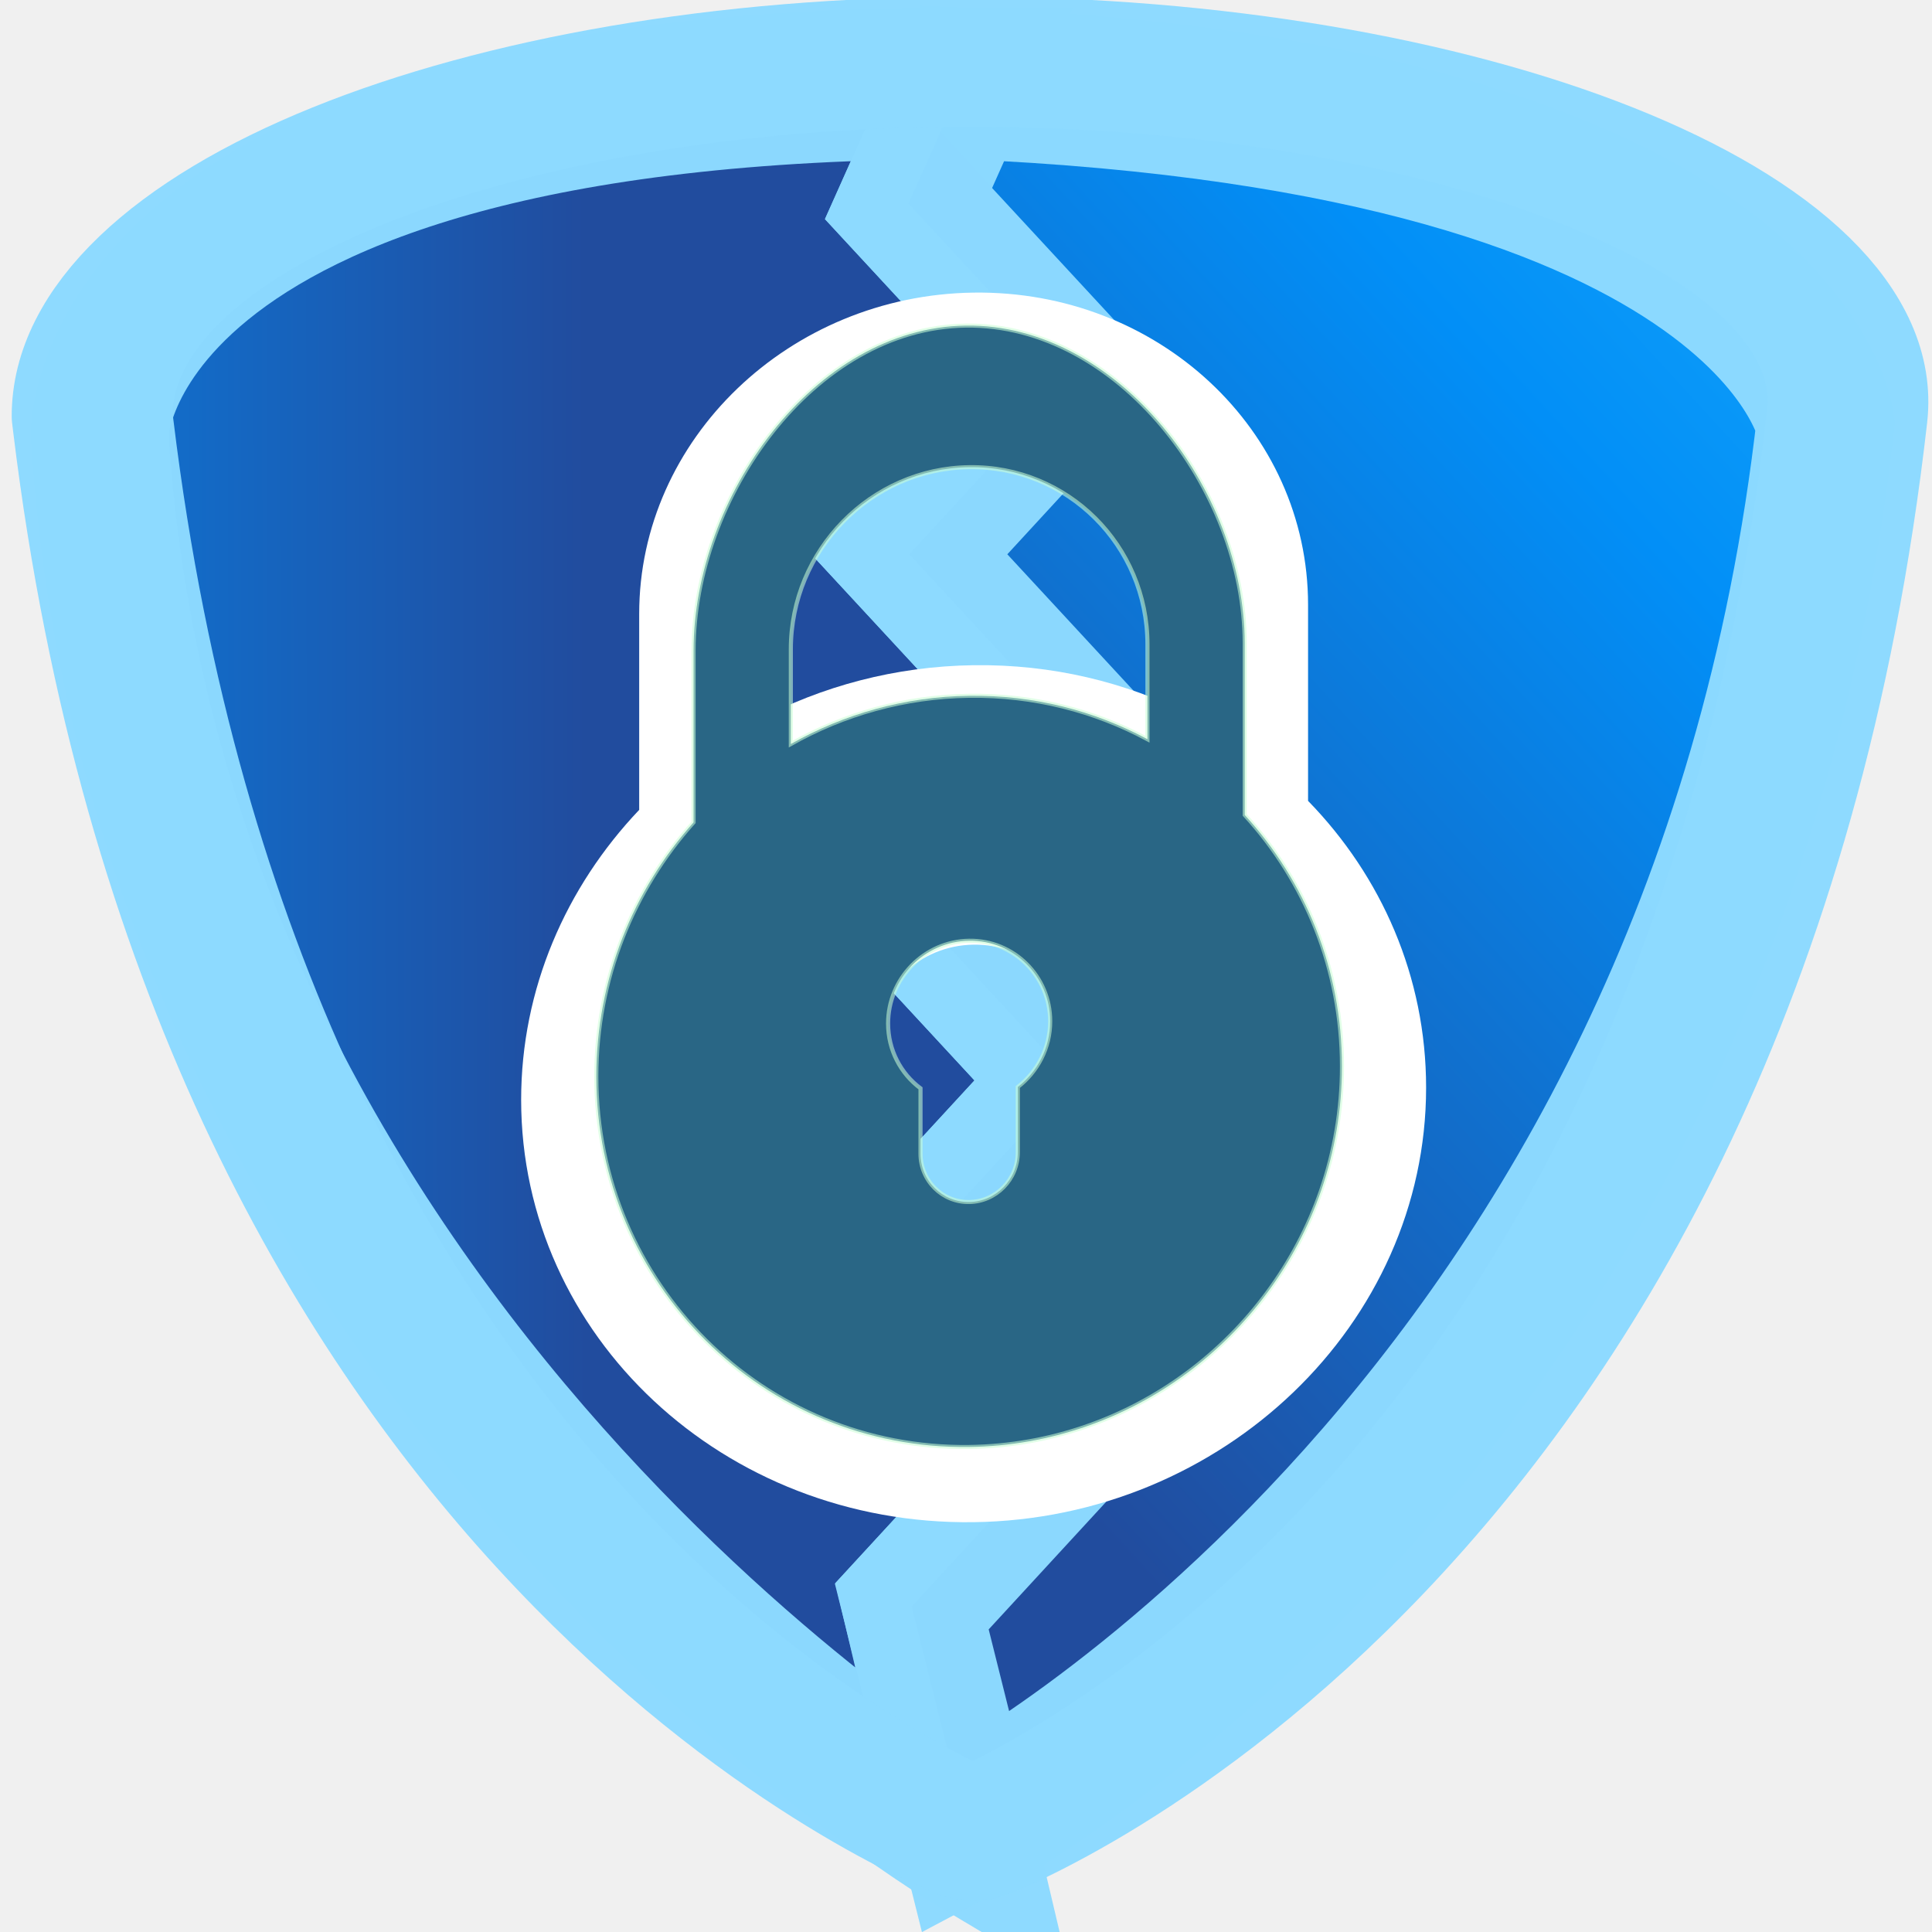
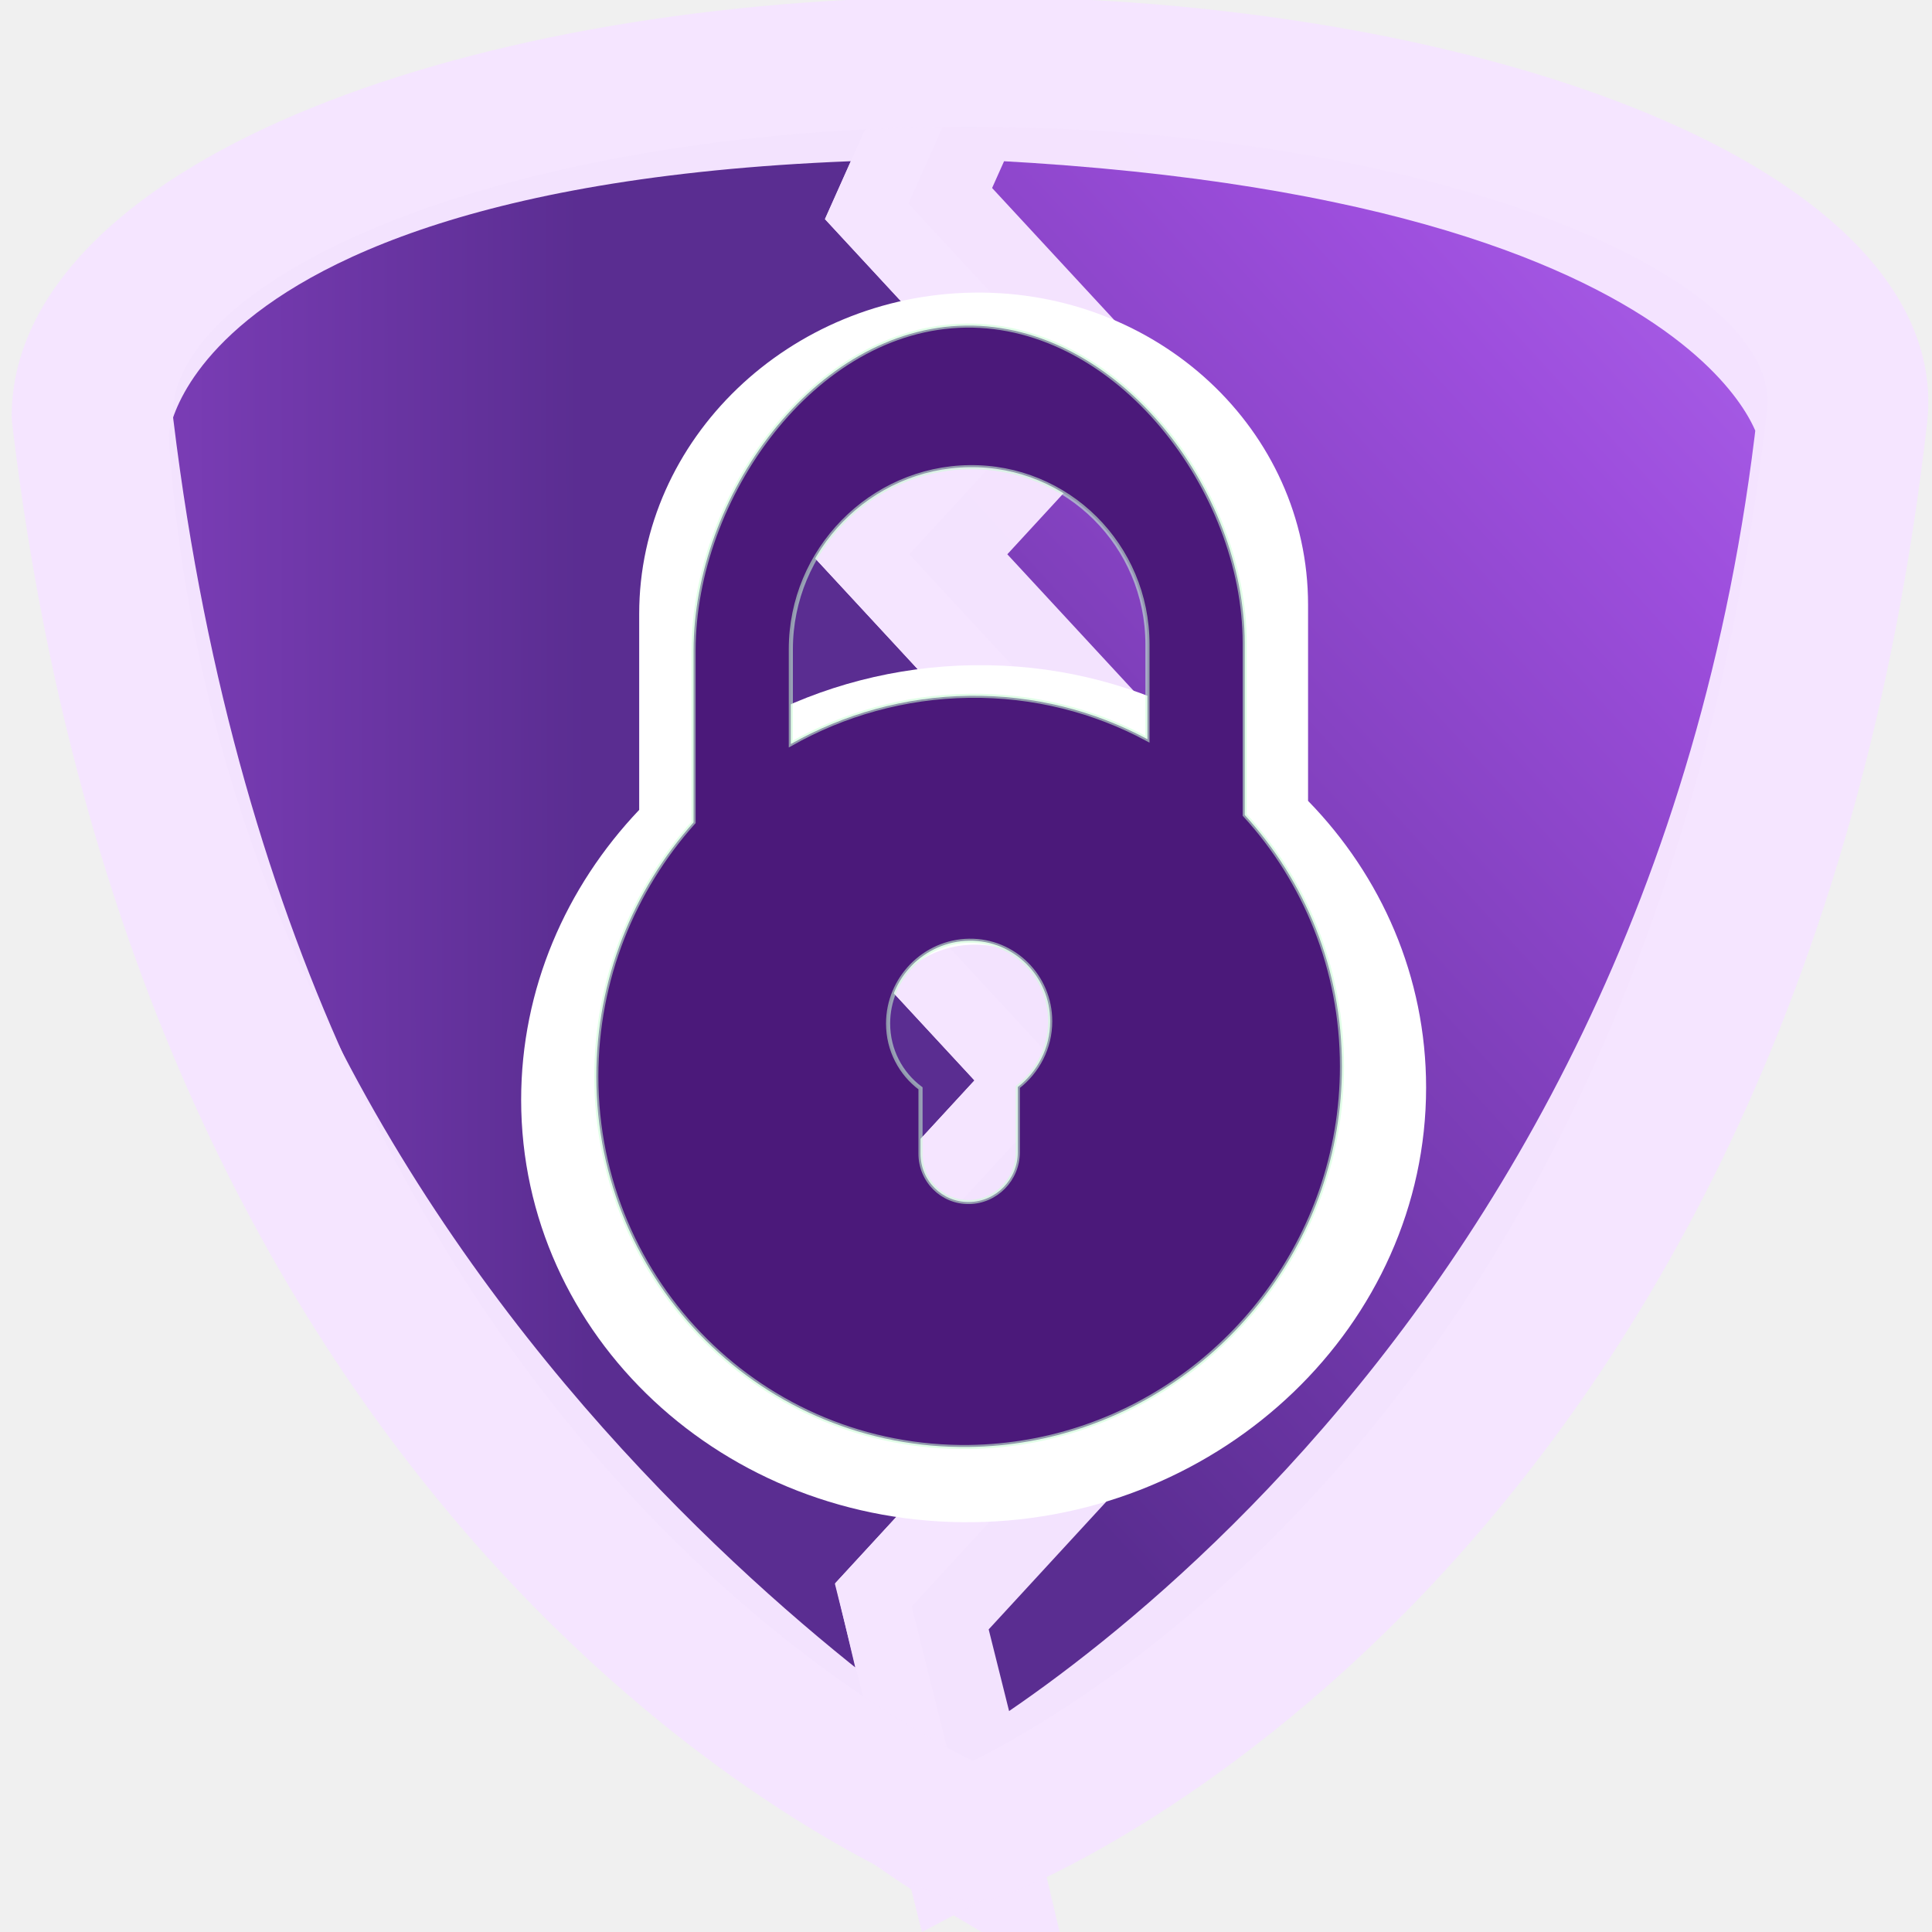
<svg xmlns="http://www.w3.org/2000/svg" xmlns:ns1="https://boxy-svg.com" xmlns:xlink="http://www.w3.org/1999/xlink" id="emoji" viewBox="0 0 72 72" version="1.1">
  <defs id="defs4">
    <linearGradient id="gradient-1" ns1:pinned="true">
-       <stop offset="0" style="stop-color: rgba(79, 231, 255, 0.98);" id="stop1" />
-       <stop offset="0.295" style="stop-color: rgb(41, 189, 251);" id="stop2" />
-       <stop offset="0.614" style="stop-color: rgb(2, 143, 247);" id="stop3" />
-       <stop offset="1" style="stop-color: rgb(33, 76, 158);" id="stop4" />
+       <stop offset="0" style="stop-color: rgba(245, 229, 255, 0.98);" id="stop1" />
+       <stop offset="0.295" style="stop-color: rgb(195, 136, 255);" id="stop2" />
+       <stop offset="0.614" style="stop-color: rgb(157, 78, 221);" id="stop3" />
+       <stop offset="1" style="stop-color: rgb(90, 45, 145);" id="stop4" />
    </linearGradient>
    <radialGradient gradientUnits="userSpaceOnUse" cx="13.947" cy="59.074" r="21.194" id="gradient-1-3" gradientTransform="matrix(9.450373, -10.58197, 1.246667, 1.11004, -190.8894, 144.7098)" xlink:href="#gradient-1" />
    <linearGradient id="gradient-1-0" gradientUnits="userSpaceOnUse" x1="47.335" y1="-13.946" x2="50.441" y2="54.806" gradientTransform="matrix(0.672715,0.739902,-0.833751,0.758042,62.20315,-24.06066)" xlink:href="#gradient-1" />
    <linearGradient id="gradient-1-1" gradientUnits="userSpaceOnUse" x1="27.672" y1="8.795" x2="27.672" y2="55.132" gradientTransform="matrix(9.44e-4,-1,1.422324,0.001342,-50.7697,82.72998)" xlink:href="#gradient-1" />
    <linearGradient id="linearGradient10" ns1:pinned="true">
-       <stop offset="0" style="stop-color: rgba(79, 231, 255, 0.98);" id="stop7" />
-       <stop offset="0" style="stop-color: rgb(41, 189, 251);" id="stop8" />
-       <stop offset="1" style="stop-color: rgb(2, 143, 247);" id="stop9" />
-       <stop offset="1" style="stop-color: rgb(33, 76, 158);" id="stop10" />
+       <stop offset="0" style="stop-color: rgba(245, 229, 255, 0.98);" id="stop7" />
+       <stop offset="0" style="stop-color: rgb(195, 136, 255);" id="stop8" />
+       <stop offset="1" style="stop-color: rgb(157, 78, 221);" id="stop9" />
+       <stop offset="1" style="stop-color: rgb(90, 45, 145);" id="stop10" />
    </linearGradient>
    <linearGradient id="linearGradient18">
      <stop offset="0" style="stop-color:#ffffff;stop-opacity:1;" id="stop21" />
-       <stop offset="0.521" style="stop-color: rgb(41, 189, 251);" id="stop22" />
-       <stop offset="0.722" style="stop-color: rgb(2, 143, 247);" id="stop23" />
-       <stop offset="1" style="stop-color: rgb(33, 76, 158);" id="stop24" />
+       <stop offset="0.521" style="stop-color: rgb(195, 136, 255);" id="stop22" />
+       <stop offset="0.722" style="stop-color: rgb(157, 78, 221);" id="stop23" />
+       <stop offset="1" style="stop-color: rgb(90, 45, 145);" id="stop24" />
    </linearGradient>
  </defs>
  <g id="line" transform="matrix(1, 0, 0, 1, -1.876603, -8.393773)">
    <g style="transform-origin: 90.872px 59.066px;" transform="matrix(-0.993524, -0.987124, 0.77034, -0.799642, 9.273389, 15.10912)" id="g7">
      </g>
  </g>
-   <g transform="matrix(1.279805,0,0.00326596,1.410413,-106.5806,36.90151)" id="g10" style="stroke:#8dd9ff;stroke-opacity:0.987">
-     <g id="color" transform="translate(72.68849,-32.75496)" style="stroke:#8dd9ff;stroke-opacity:0.987">
-       <path d="m 37.099,11.97 4.714,4.634 -4.714,4.633 4.714,4.634 -4.714,4.634 4.714,4.634 -4.714,4.633 4.714,4.634 -4.714,4.634 1.571,6.092 c 0,0 -23.567,-12.742 -25.139,-37.069 0,0 0,-9.268 25.139,-9.268 z" style="fill:url(#gradient-1-1);stroke:#8dd9ff;stroke-width:4px;stroke-opacity:0.987" stroke="none" id="path8" />
-       <path d="m 38.67,8.795 -1.571,3.175 4.714,4.634 -4.714,4.633 4.714,4.634 -4.714,4.634 4.714,4.634 -4.714,4.633 4.714,4.634 -4.714,4.634 1.573,5.766 c 0,0 21.752,-10.378 25.111,-37.028 0,0 -1.309,-8.074 -25.113,-8.983 z" style="fill:url(#gradient-1-0);stroke:#8dd9ff;stroke-width:4px;stroke-opacity:0.987" stroke="none" id="path9" />
+   <g transform="matrix(1.279805,0,0.00326596,1.410413,-106.5806,36.90151)" id="g10" style="stroke:#f5e5ff;stroke-opacity:0.987">
+     <g id="color" transform="translate(72.68849,-32.75496)" style="stroke:#f5e5ff;stroke-opacity:0.987">
+       <path d="m 37.099,11.97 4.714,4.634 -4.714,4.633 4.714,4.634 -4.714,4.634 4.714,4.634 -4.714,4.633 4.714,4.634 -4.714,4.634 1.571,6.092 c 0,0 -23.567,-12.742 -25.139,-37.069 0,0 0,-9.268 25.139,-9.268 z" style="fill:url(#gradient-1-1);stroke:#f5e5ff;stroke-width:4px;stroke-opacity:0.987" stroke="none" id="path8" />
+       <path d="m 38.67,8.795 -1.571,3.175 4.714,4.634 -4.714,4.633 4.714,4.634 -4.714,4.634 4.714,4.634 -4.714,4.633 4.714,4.634 -4.714,4.634 1.573,5.766 c 0,0 21.752,-10.378 25.111,-37.028 0,0 -1.309,-8.074 -25.113,-8.983 z" style="fill:url(#gradient-1-0);stroke:#f5e5ff;stroke-width:4px;stroke-opacity:0.987" stroke="none" id="path9" />
    </g>
-     <g id="g-2" transform="matrix(1.598683,0,0,1.173107,53.99572,-42.04496)" style="stroke:#8dd9ff;stroke-opacity:0.987">
-       <path fill="none" stroke-linecap="round" stroke-linejoin="round" stroke-miterlimit="10" d="M 35.942,54.854 C 34.964,54.358 22.399,47.536 20.041,23.14 L 20.02,22.92 c 0,-4.413 7.155,-7.991 15.982,-7.991 8.827,0 16.394,3.597 15.982,7.991 C 49.587,48.491 36.002,54.884 36.002,54.884 Z" style="stroke:#8dd9ff;stroke-width:2.931px;stroke-opacity:0.987" stroke="#000000" id="path10" />
+     <g id="g-2" transform="matrix(1.598683,0,0,1.173107,53.99572,-42.04496)" style="stroke:#f5e5ff;stroke-opacity:0.987">
+       <path fill="none" stroke-linecap="round" stroke-linejoin="round" stroke-miterlimit="10" d="M 35.942,54.854 C 34.964,54.358 22.399,47.536 20.041,23.14 L 20.02,22.92 c 0,-4.413 7.155,-7.991 15.982,-7.991 8.827,0 16.394,3.597 15.982,7.991 C 49.587,48.491 36.002,54.884 36.002,54.884 Z" style="stroke:#f5e5ff;stroke-width:2.931px;stroke-opacity:0.987" stroke="#000000" id="path10" />
    </g>
  </g>
  <g id="XMLID_486_" transform="matrix(0.1342732,-0.00180898,0,0.1322405,13.95448,12.28388)">
    <path id="XMLID_487_" d="m 166.3,338.354 c 69.247,0 125.584,-54.17 125.584,-120.753 0,-31.261 -12.42,-59.785 -32.761,-81.25 V 81.098 c 0,-49.214 -41.64,-89.252 -92.823,-89.252 -51.182,0 -92.821,40.038 -92.821,89.252 v 55.251 c -20.343,21.467 -32.762,49.991 -32.762,81.252 0,66.583 56.337,120.753 125.583,120.753 z m 16.38,-115.517 v 21.015 c 0,8.698 -7.333,15.75 -16.38,15.75 -9.046,0 -16.38,-7.052 -16.38,-15.75 v -21.015 c -6.626,-4.794 -10.921,-12.416 -10.921,-20.986 0,-14.475 12.247,-26.251 27.301,-26.251 15.054,0 27.301,11.776 27.301,26.251 0,8.57 -4.293,16.192 -10.921,20.986 z M 106.239,81.098 c 0,-31.844 26.944,-57.752 60.061,-57.752 33.118,0 60.061,25.908 60.061,57.752 v 30.481 C 208.509,102.19 188.042,96.848 166.3,96.848 c -21.741,0 -42.207,5.342 -60.061,14.73 z" style="fill:#ffffff" />
-     <path id="path-1" d="m 165.055,317.146 c 45.116,0 83.581,-29.685 97.708,-70.964 3.739,-10.928 5.774,-22.667 5.774,-34.885 0,-27.403 -10.234,-52.406 -26.997,-71.222 V 91.643 C 241.54,48.502 206.321,1.11 164.144,1.11 121.973,1.11 88.572,48.502 88.572,91.643 v 48.43 c -16.761,18.818 -26.995,43.821 -26.995,71.224 0,58.363 46.424,105.849 103.478,105.849 z m 13.5,-101.259 v 18.421 c 0,7.627 -6.046,13.805 -13.5,13.805 -7.45,0 -13.495,-6.178 -13.495,-13.805 v -18.421 c -5.46,-4.202 -8.998,-10.882 -8.998,-18.396 0,-12.688 10.093,-23.011 22.493,-23.011 12.408,0 22.499,10.323 22.499,23.011 0,7.514 -3.537,14.194 -8.999,18.396 z M 115.568,91.643 c 0,-27.913 22.2,-50.623 49.487,-50.623 27.29,0 49.49,22.71 49.49,50.623 v 26.719 c -14.706,-8.232 -31.571,-12.912 -49.49,-12.912 -17.915,0 -34.778,4.68 -49.487,12.911 z" style="fill-opacity:1;stroke-width:1.142;stroke:#cbffd5;stroke-opacity:0.557;fill:#296685" />
+     <path id="path-1" d="m 165.055,317.146 c 45.116,0 83.581,-29.685 97.708,-70.964 3.739,-10.928 5.774,-22.667 5.774,-34.885 0,-27.403 -10.234,-52.406 -26.997,-71.222 V 91.643 C 241.54,48.502 206.321,1.11 164.144,1.11 121.973,1.11 88.572,48.502 88.572,91.643 v 48.43 c -16.761,18.818 -26.995,43.821 -26.995,71.224 0,58.363 46.424,105.849 103.478,105.849 z m 13.5,-101.259 v 18.421 c 0,7.627 -6.046,13.805 -13.5,13.805 -7.45,0 -13.495,-6.178 -13.495,-13.805 v -18.421 c -5.46,-4.202 -8.998,-10.882 -8.998,-18.396 0,-12.688 10.093,-23.011 22.493,-23.011 12.408,0 22.499,10.323 22.499,23.011 0,7.514 -3.537,14.194 -8.999,18.396 z M 115.568,91.643 c 0,-27.913 22.2,-50.623 49.487,-50.623 27.29,0 49.49,22.71 49.49,50.623 v 26.719 c -14.706,-8.232 -31.571,-12.912 -49.49,-12.912 -17.915,0 -34.778,4.68 -49.487,12.911 z" style="fill-opacity:1;stroke-width:1.142;stroke:#cbffd5;stroke-opacity:0.557;fill:#4b197a" />
  </g>
</svg>
